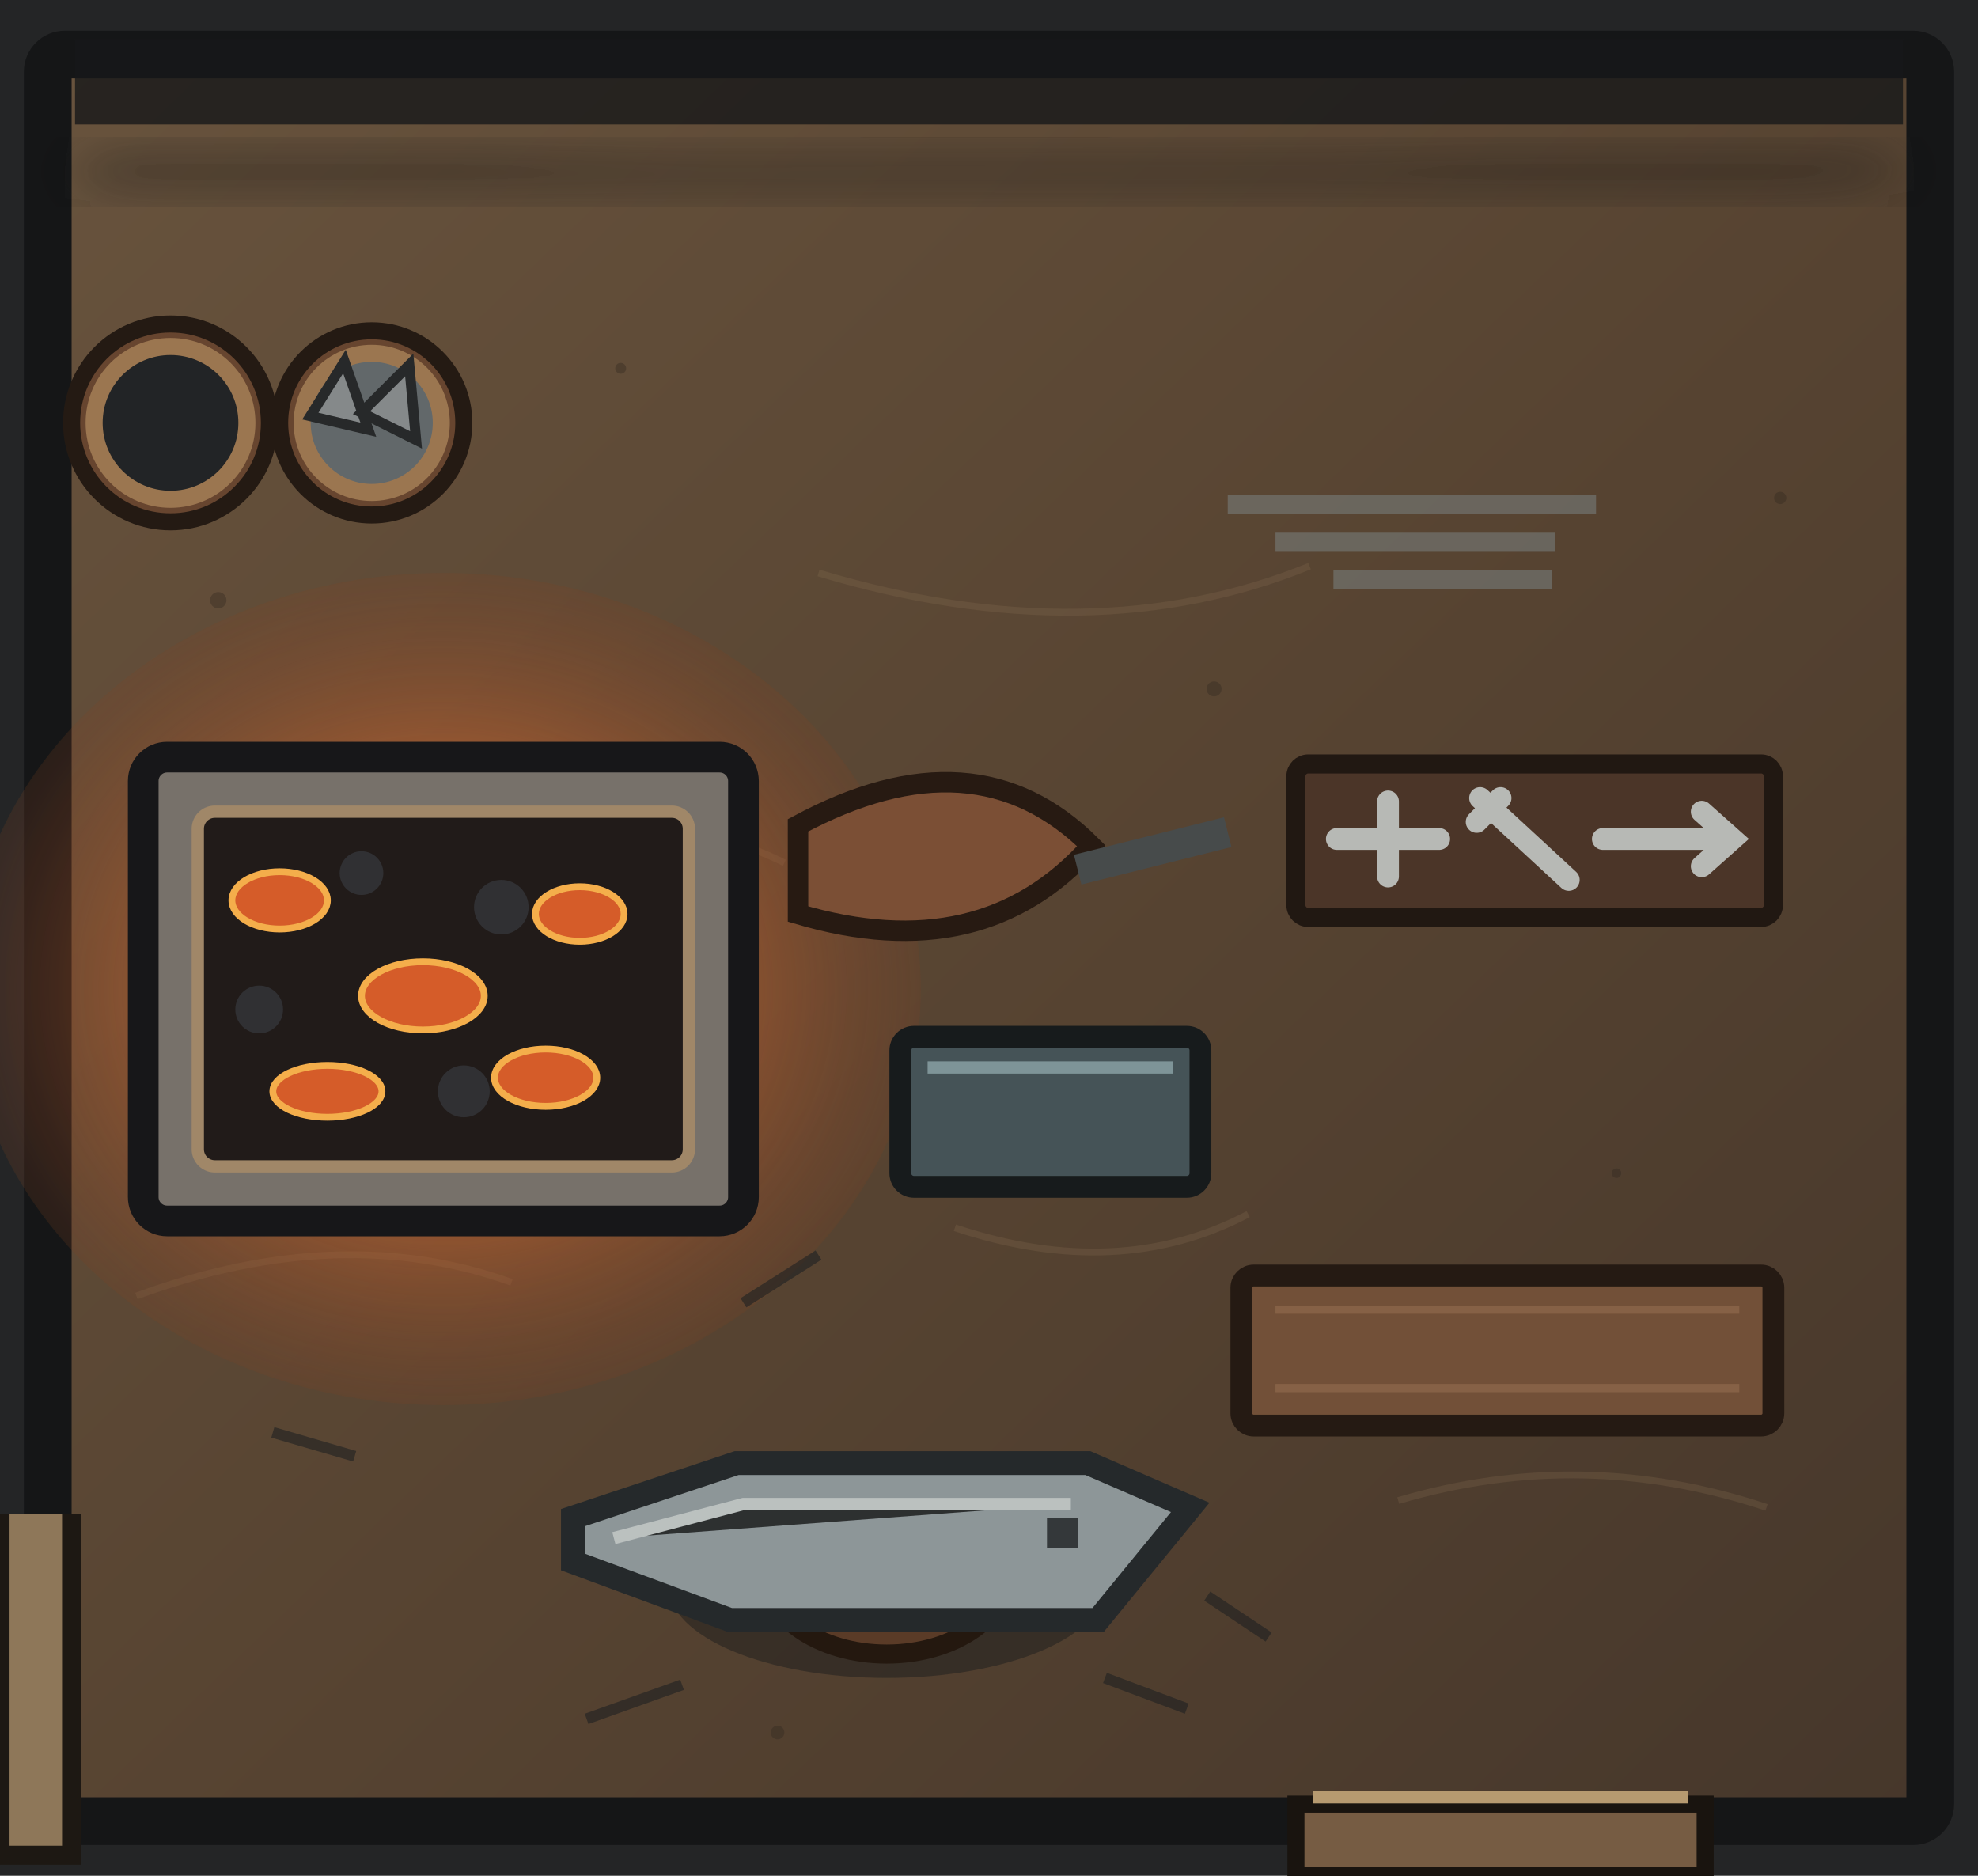
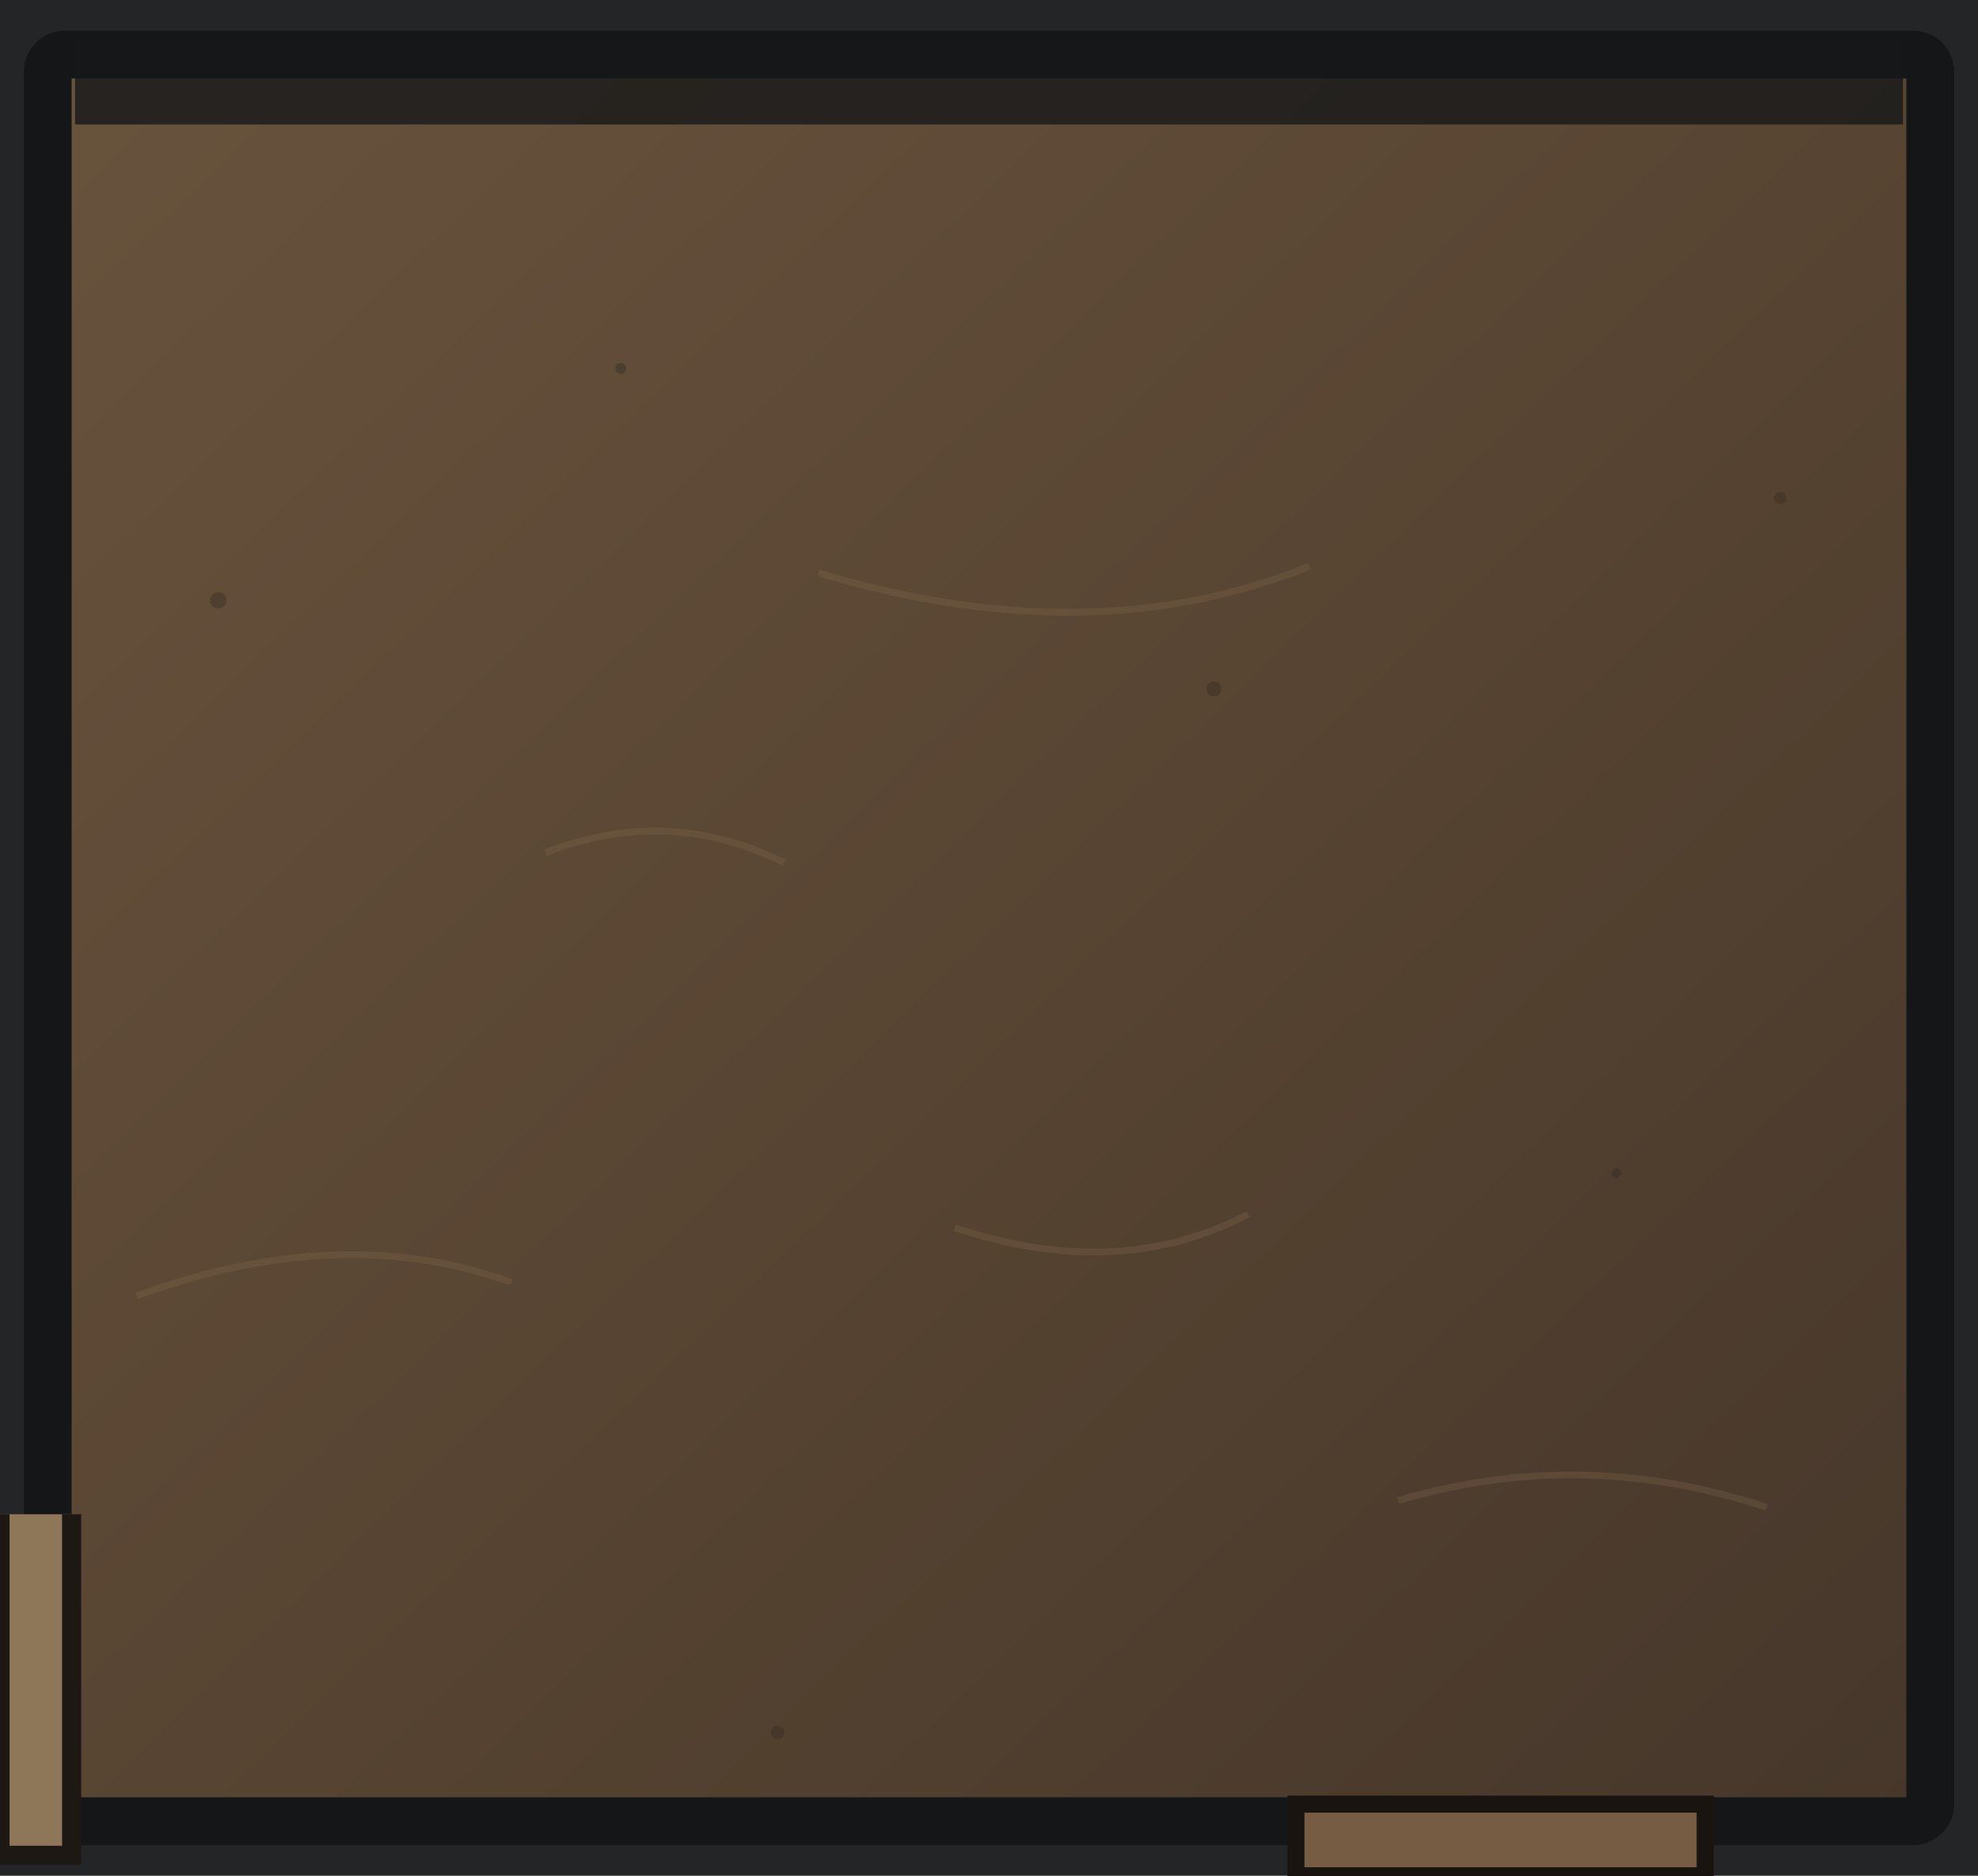
<svg xmlns="http://www.w3.org/2000/svg" viewBox="0 0 29 27.5">
  <defs>
-     <radialGradient id="fireGlow" cx="50%" cy="50%" r="65%">
-       <stop offset="0" stop-color="#ffd36a" stop-opacity=".95" />
-       <stop offset=".38" stop-color="#dc692d" stop-opacity=".72" />
-       <stop offset="1" stop-color="#49271c" stop-opacity="0" />
-     </radialGradient>
-     <linearGradient id="dirt" x1="0" y1="0" x2="1" y2="1">
+     <linearGradient id="d" x2="1" y2="1">
      <stop stop-color="#68533d" />
      <stop offset=".55" stop-color="#564331" />
      <stop offset="1" stop-color="#46372b" />
    </linearGradient>
-     <filter id="soft">
-       <feGaussianBlur stdDeviation=".45" />
-     </filter>
  </defs>
  <rect width="29" height="27.5" fill="#242526" />
-   <rect x=".7" y=".8" width="27.6" height="25.9" rx=".25" fill="url(#dirt)" stroke="#151617" stroke-width=".7" />
+   <rect x=".7" y=".8" width="27.6" height="25.9" rx=".25" fill="url(#d)" stroke="#151617" stroke-width=".7" />
  <g fill="#2d241d" opacity=".35">
    <circle cx="3.2" cy="8.8" r=".12" />
    <circle cx="9.1" cy="5.4" r=".08" />
    <circle cx="17.8" cy="10.1" r=".11" />
    <circle cx="26.1" cy="7.3" r=".09" />
    <circle cx="11.4" cy="25.4" r=".1" />
    <circle cx="23.7" cy="17.2" r=".07" />
  </g>
  <g fill="none" stroke="#8a7052" stroke-width=".1" opacity=".24">
-     <path d="M2 19q3-1.1 5.5-.2M12 8.4q4 1.2 7.2-.1M20.5 22q2.7-.8 5.4.1" />
-     <path d="M8 12.5q1.8-.7 3.5.15M14 18q2.4.8 4.3-.2" />
+     <path d="M2 19q3-1.1 5.5-.2M12 8.4q4 1.2 7.2-.1M20.5 22q2.7-.8 5.4.1M8 12.5q1.8-.7 3.5.15M14 18q2.4.8 4.3-.2" />
  </g>
  <path d="M1.1 1.2H27.9" stroke="#171819" stroke-width="1.25" opacity=".8" />
-   <path d="M1.2 2.2C8 3.1 20 3.3 27.8 2.1" stroke="#171819" stroke-width="1.4" opacity=".34" filter="url(#soft)" />
  <path d="M0 22.2V27.2H1.05V22.2" fill="#8e7759" stroke="#1d1813" stroke-width=".28" />
  <path d="M19 26.45V27.5H25V26.45Z" fill="#765c43" stroke="#19140f" stroke-width=".25" />
-   <path d="M19.25 26.35H24.75" stroke="#b69a70" stroke-width=".18" />
-   <ellipse cx="6.5" cy="14.5" rx="7" ry="6.1" fill="url(#fireGlow)" opacity=".72" />
-   <rect x="2.1" y="11.1" width="8.8" height="6.8" rx=".35" fill="#77716a" stroke="#171719" stroke-width=".45" />
-   <rect x="2.9" y="11.9" width="7.2" height="5.2" rx=".25" fill="#211b19" stroke="#a08768" stroke-width=".18" />
-   <g fill="#d55c29" stroke="#f4ae4b" stroke-width=".1">
-     <ellipse cx="4.1" cy="13.2" rx=".7" ry=".42" />
-     <ellipse cx="6.2" cy="14.6" rx=".9" ry=".5" />
-     <ellipse cx="8.5" cy="13.4" rx=".65" ry=".4" />
-     <ellipse cx="4.8" cy="16" rx=".8" ry=".38" />
-     <ellipse cx="8" cy="15.8" rx=".75" ry=".42" />
-   </g>
-   <g fill="#303033">
-     <circle cx="5.3" cy="12.8" r=".32" />
-     <circle cx="7.35" cy="13.3" r=".4" />
-     <circle cx="3.8" cy="14.8" r=".35" />
-     <circle cx="6.8" cy="16" r=".38" />
-   </g>
-   <ellipse cx="13" cy="23.25" rx="3.2" ry="1.35" fill="#17191a" opacity=".45" />
-   <ellipse cx="13" cy="23" rx="1.8" ry="1.25" fill="#5a3b27" stroke="#24180f" stroke-width=".28" />
-   <path d="M8.4 22.25L10.8 21.45H15.95L17.45 22.1L16.1 23.75H10.7L8.4 22.9Z" fill="#8d9698" stroke="#25292b" stroke-width=".35" />
-   <path d="M9 22.55L10.9 22.05H15.7" stroke="#d0d4d2" stroke-width=".18" opacity=".68" />
-   <rect x="15.35" y="22.25" width=".45" height=".45" fill="#34383a" />
-   <rect x="18.2" y="18.7" width="7.8" height="2.2" rx=".18" fill="#725038" stroke="#251a13" stroke-width=".32" />
-   <path d="M18.7 19.2H25.5M18.7 20.35H25.5" stroke="#977052" stroke-width=".12" opacity=".55" />
-   <rect x="19" y="11.2" width="7" height="2.25" rx=".18" fill="#4b3528" stroke="#211812" stroke-width=".28" />
-   <g fill="none" stroke="#b7b9b5" stroke-width=".32" stroke-linecap="round">
-     <path d="M19.6 12.3H21.1M20.35 11.75V12.85" />
-     <path d="M21.7 11.7L23 12.9M22 11.7L21.65 12.05" />
-     <path d="M23.5 12.3H25.4M24.95 11.9L25.4 12.3L24.95 12.7" />
-   </g>
-   <g stroke="#241a13" stroke-width=".25">
-     <circle cx="2.5" cy="6.2" r="1.45" fill="#67452f" />
-     <circle cx="2.5" cy="6.2" r="1.12" fill="#222426" stroke="#9b7650" />
-     <circle cx="5.45" cy="6.2" r="1.35" fill="#67452f" />
-     <circle cx="5.45" cy="6.2" r="1.02" fill="#62686a" stroke="#9b7650" />
-   </g>
-   <g fill="#85898a" stroke="#27292a" stroke-width=".15">
-     <path d="M4.55 6.1L5.05 5.3L5.4 6.3Z" />
-     <path d="M5.3 6.05L6 5.35L6.1 6.45Z" />
-   </g>
-   <path d="M11.7 12.1Q14.3 10.7 16 12.4Q14.4 14.2 11.7 13.4Z" fill="#7b4f35" stroke="#271a12" stroke-width=".3" />
-   <path d="M15.8 12.75L18 12.2" stroke="#474b4b" stroke-width=".45" />
-   <rect x="13.2" y="15.2" width="4.4" height="2.2" rx=".2" fill="#455357" stroke="#171b1c" stroke-width=".32" />
-   <path d="M13.6 15.65H17.2" stroke="#91a9ad" stroke-width=".18" opacity=".75" />
-   <g fill="none" stroke="#1e2021" stroke-width=".16" opacity=".6">
-     <path d="M10 24.7l-1.4.5m7.6-.6l1.2.45M12 18.4l-1.1.7m6.8 4.3l.9.6M4 21l1.2.35" />
-     <path d="M18 7.4h5.4m-4.7.55h4.1m-3.25.55h3.2" stroke="#777b7a" stroke-width=".28" />
-   </g>
</svg>
